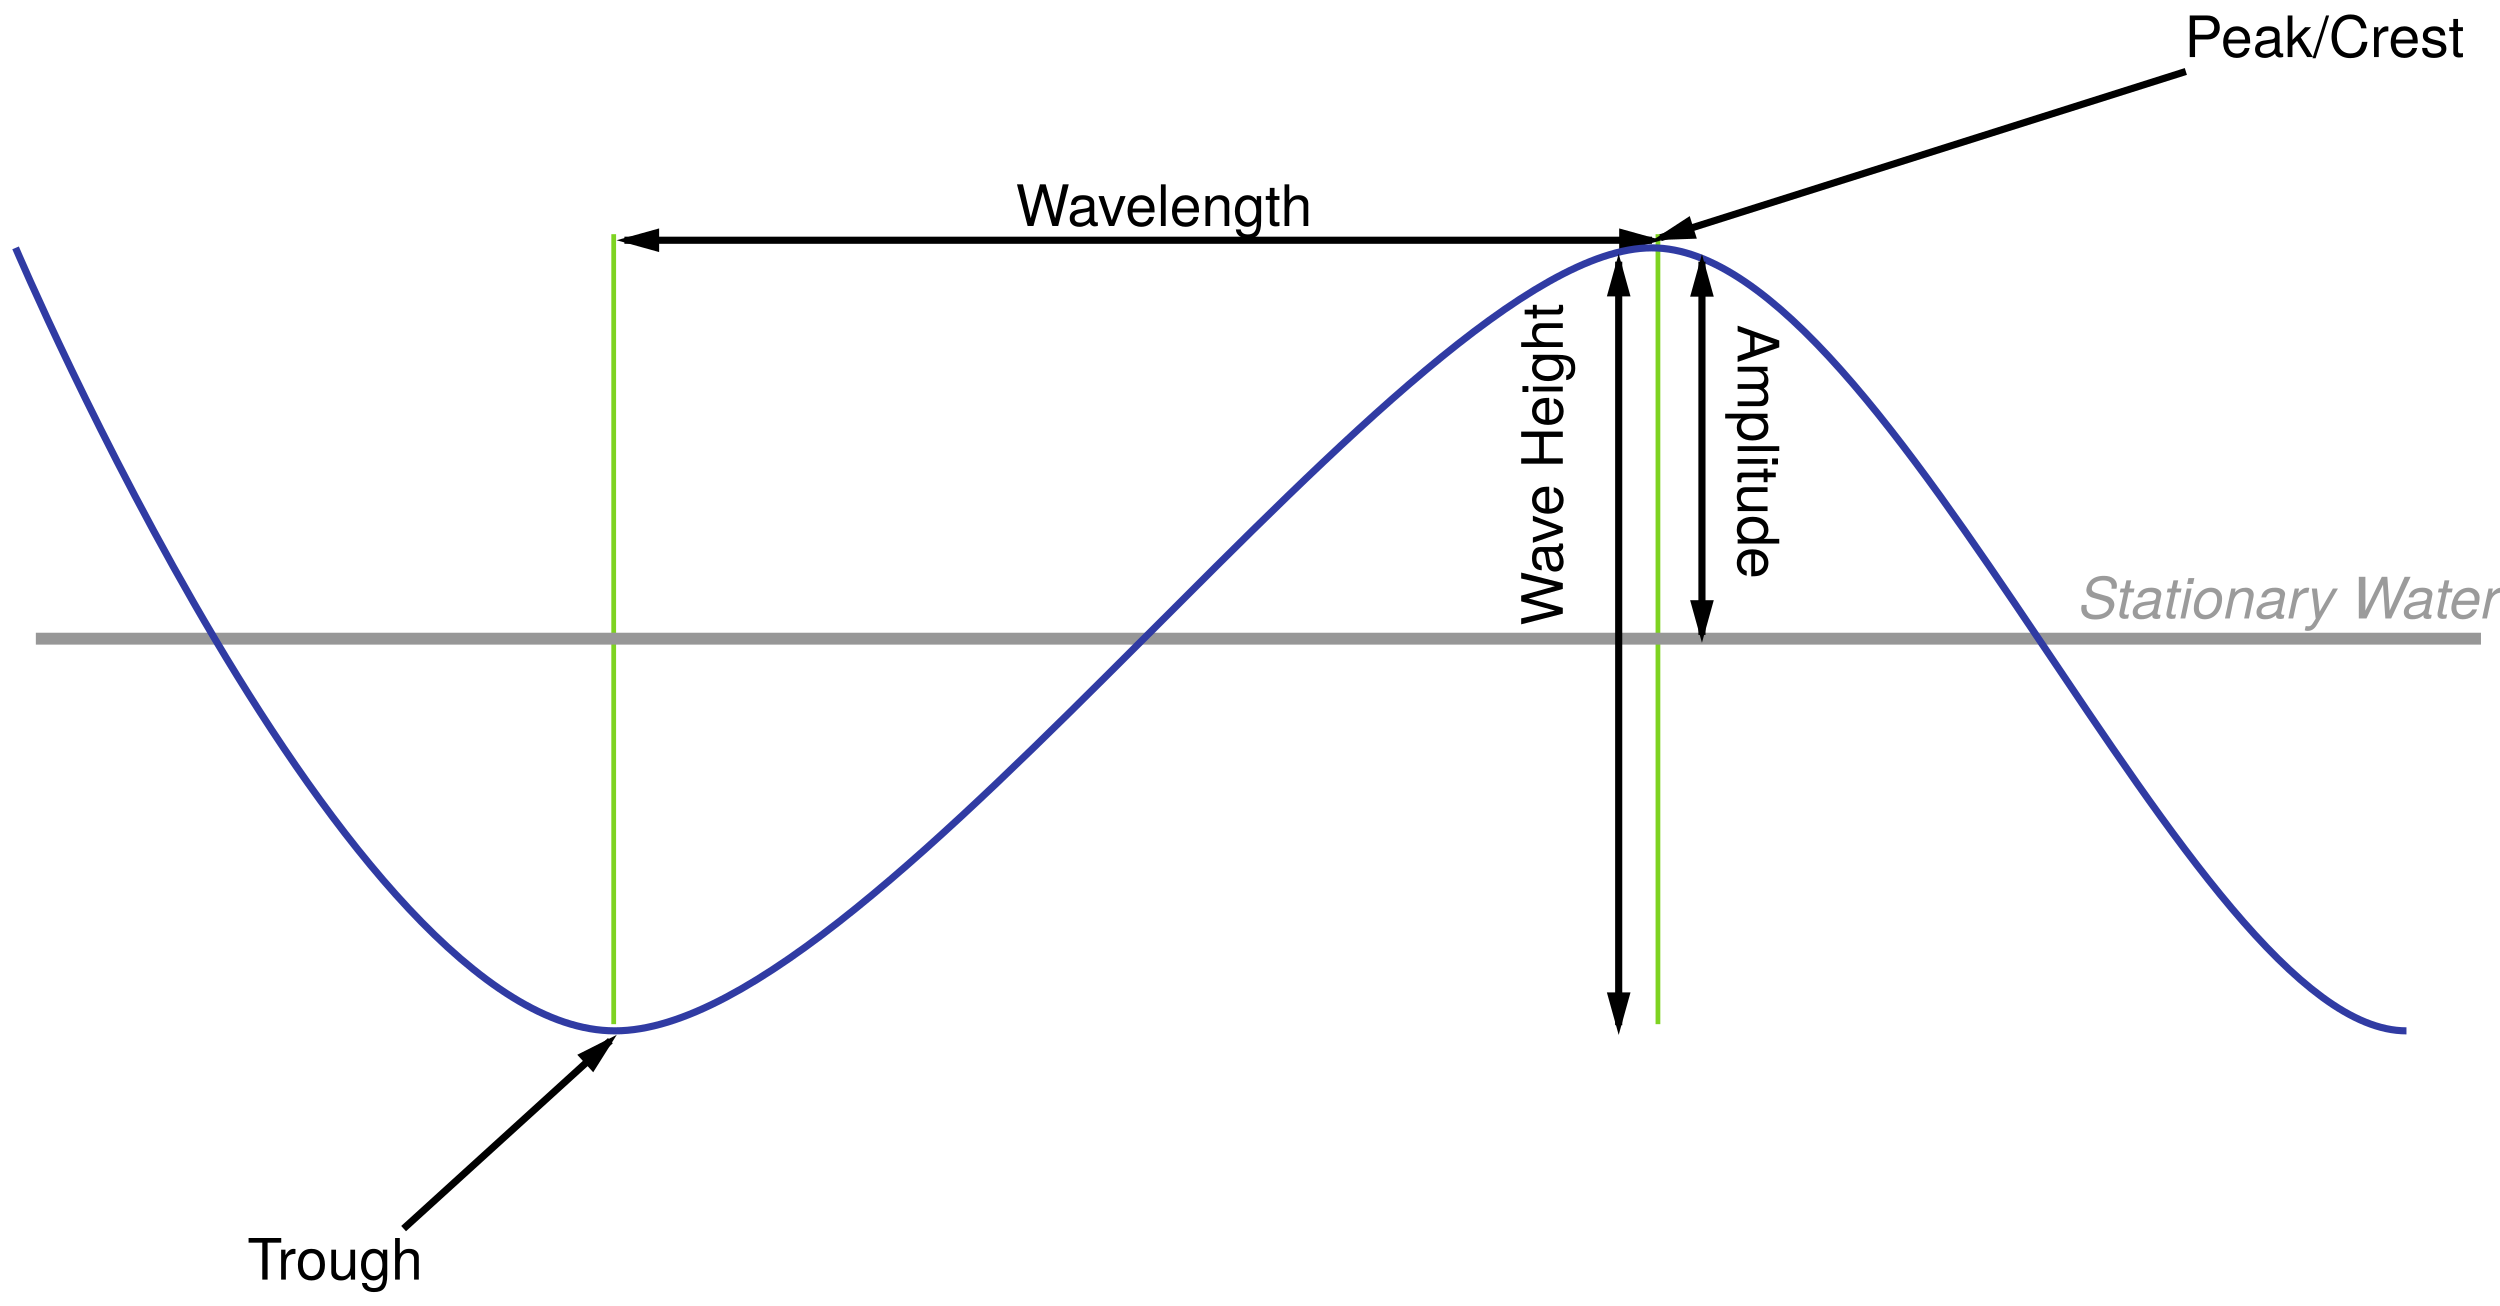
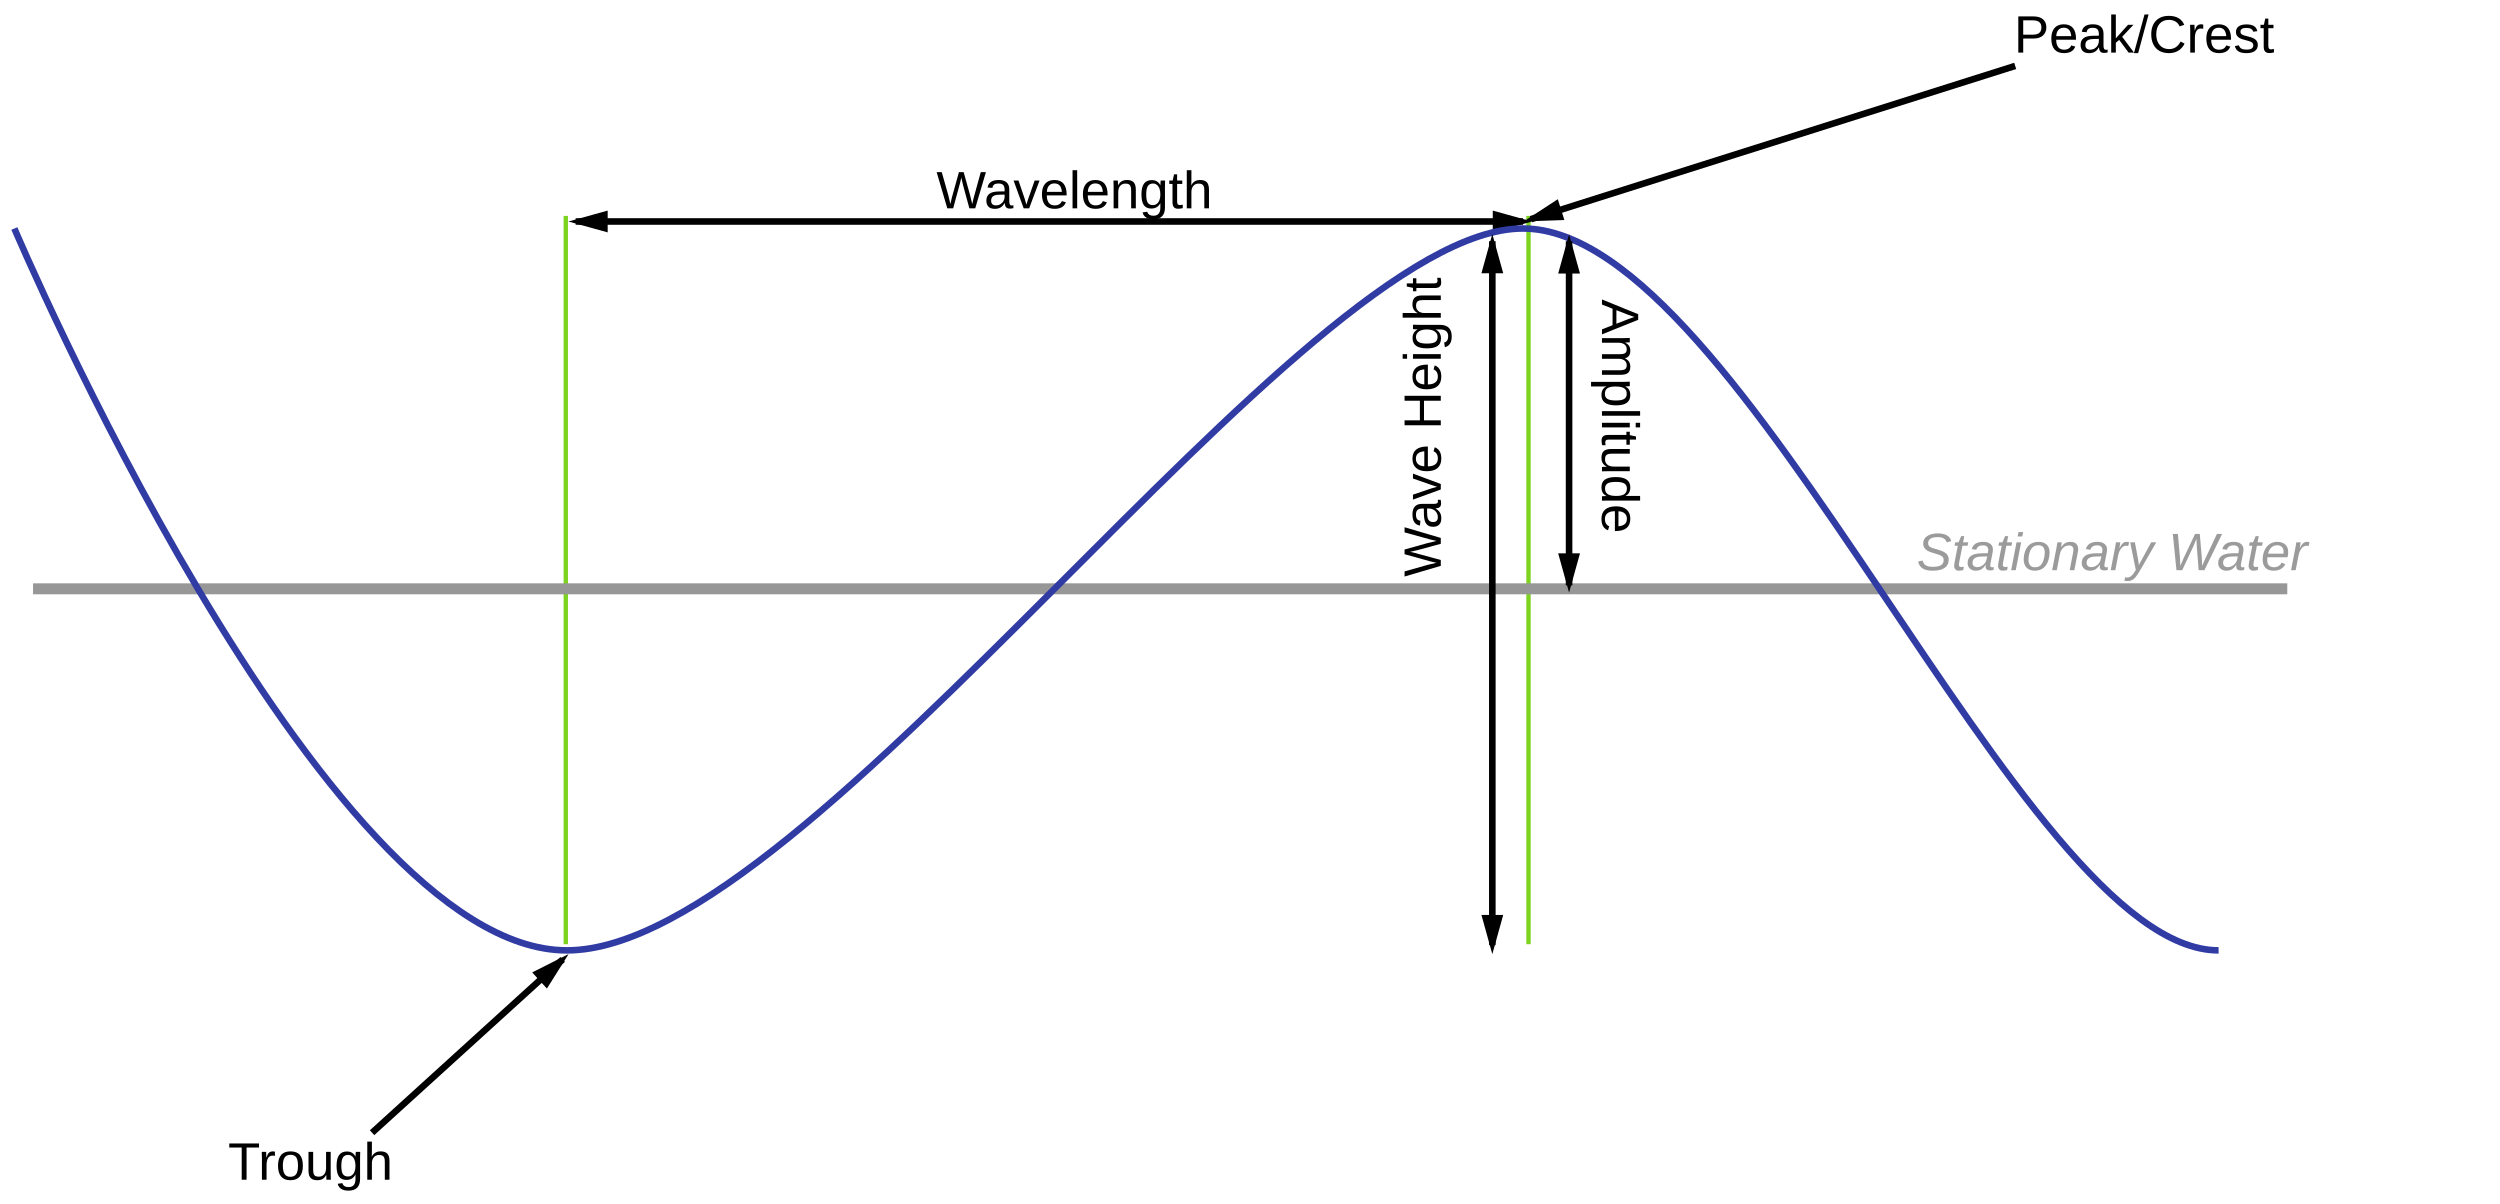
- <svg xmlns="http://www.w3.org/2000/svg" width="1051" height="549" viewBox="0" version="1.1">
+ <svg xmlns="http://www.w3.org/2000/svg" width="1140" height="549" viewBox="0" version="1.1">
  <description>Created with Sketch (http://www.bohemiancoding.com/sketch)</description>
+   <style>text{font-family:"Helvetica Neue","Arial",sans-serif;font-size:24px;font-weight:lighter;}</style>
  <g id="Page-1" stroke="none" stroke-width="1" fill="none" fill-rule="evenodd">
    <g id="Peak/Trough-Markers" transform="translate(257, 72)">
      <path d="M440 27.45L440 357.56" id="Line" stroke="#7ED321" stroke-width="2" stroke-linecap="square" />
      <path d="M1 27.45L1 357.56" id="Line-copy" stroke="#7ED321" stroke-width="2" stroke-linecap="square" />
      <path d="M7 29L436 29" id="Wavelength" stroke="#000000" stroke-width="3" stroke-linecap="square" />
      <path id="Wavelength-decoration-1" d="M436 29C432.22 27.95 428.98 27.05 425.2 26 425.2 28.1 425.2 29.9 425.2 32 428.98 30.95 432.22 30.05 436 29 436 29 436 29 436 29Z" stroke="#000000" stroke-width="3" stroke-linecap="square" />
      <path id="Wavelength-decoration-2" d="M7.8 29C11.58 27.95 14.82 27.05 18.6 26 18.6 28.1 18.6 29.9 18.6 32 14.82 30.95 11.58 30.05 7.8 29 7.8 29 7.8 29 7.8 29Z" stroke="#000000" stroke-width="3" stroke-linecap="square" />
-       <text id="Wavelength" font-family="Helvetica Neue" font-size="24" font-weight="lighter" fill="#000000">
+       <text id="Wavelength" fill="#000000">
        <tspan x="170" y="23">Wavelength</tspan>
      </text>
    </g>
    <g id="Equilibirum-Line-+-Wave" transform="translate(7, 104)">
      <path d="M10.57 164.5L1033.5 164.5" id="Equilibirum-Line" stroke="#979797" stroke-width="5" stroke-linecap="square" />
      <path d="M-0.45 328.8C-0.45 328.8 139.27-0.37 251.49-0.37 363.72-0.37 586.12 328.8 687.39 328.8 788.66 328.8 914.47-0.37 1004.68-0.37" id="Wave" stroke="#303BA3" stroke-width="3" transform="translate(502.5, 164.5) scale(1, -1) translate(-502.5, -164.5) " />
    </g>
    <g id="Line-+-Peak" transform="translate(699, 1)">
      <path d="M218.5 29.5L0.5 98.5" id="Line" stroke="#000000" stroke-width="3" stroke-linecap="square" />
      <path id="Line-decoration-1" d="M1.13 98.3C5.05 98.16 8.41 98.04 12.33 97.9 11.7 95.9 11.15 94.18 10.52 92.18 7.23 94.32 4.42 96.16 1.13 98.3 1.13 98.3 1.13 98.3 1.13 98.3Z" stroke="#000000" stroke-width="3" stroke-linecap="square" />
-       <text id="Peak/Crest" font-family="Helvetica Neue" font-size="24" font-weight="lighter" fill="#000000">
+       <text id="Peak/Crest" fill="#000000">
        <tspan x="219.38" y="23">Peak/Crest</tspan>
      </text>
    </g>
    <g id="Line-+-Trough" transform="translate(104, 438)">
      <path d="M66.78 77.5L151.5 0.5" id="Line" stroke="#000000" stroke-width="3" stroke-linecap="square" />
      <path id="Line-decoration-1" d="M151.14 0.82C147.64 2.59 144.64 4.1 141.13 5.87 142.55 7.42 143.76 8.75 145.17 10.31 147.26 6.99 149.05 4.14 151.14 0.82 151.14 0.82 151.14 0.82 151.14 0.82Z" stroke="#000000" stroke-width="3" stroke-linecap="square" />
-       <text id="Trough" font-family="Helvetica Neue" font-size="24" font-weight="lighter" fill="#000000">
+       <text id="Trough" fill="#000000">
        <tspan x="0" y="99.95">Trough</tspan>
      </text>
    </g>
    <g id="Amplitude-+-Line" transform="translate(714, 111)">
-       <text id="Amplitude" transform="translate(25, 82.5) rotate(-270) translate(-25, -82.5) " font-family="Helvetica Neue" font-size="24" font-weight="lighter" fill="#000000">
+       <text id="Amplitude" transform="translate(25, 82.5) rotate(-270) translate(-25, -82.5) " fill="#000000">
        <tspan x="-32" y="91">Amplitude</tspan>
      </text>
      <path d="M1.5 154.43L1.5 0.5" id="Line" stroke="#000000" stroke-width="3" stroke-linecap="square" />
      <path id="Line-decoration-1" d="M1.5 1.43C0.45 5.21-0.45 8.45-1.5 12.23 0.6 12.23 2.4 12.23 4.5 12.23 3.45 8.45 2.55 5.21 1.5 1.43 1.5 1.43 1.5 1.43 1.5 1.43Z" stroke="#000000" stroke-width="3" stroke-linecap="square" />
      <path id="Line-decoration-2" d="M1.5 153.63C0.45 149.85-0.45 146.61-1.5 142.83 0.6 142.83 2.4 142.83 4.5 142.83 3.45 146.61 2.55 149.85 1.5 153.63 1.5 153.63 1.5 153.63 1.5 153.63Z" stroke="#000000" stroke-width="3" stroke-linecap="square" />
    </g>
    <g id="Line-+-Wave-Height" transform="translate(634, 111)">
      <path d="M46.5 0.5L46.5 318.5" id="Line" stroke="#000000" stroke-width="3" stroke-linecap="square" />
      <path id="Line-decoration-1" d="M46.5 318.5C47.55 314.72 48.45 311.48 49.5 307.7 47.4 307.7 45.6 307.7 43.5 307.7 44.55 311.48 45.45 314.72 46.5 318.5 46.5 318.5 46.5 318.5 46.5 318.5Z" stroke="#000000" stroke-width="3" stroke-linecap="square" />
      <path id="Line-decoration-2" d="M46.5 1.3C47.55 5.08 48.45 8.32 49.5 12.1 47.4 12.1 45.6 12.1 43.5 12.1 44.55 8.32 45.45 5.08 46.5 1.3 46.5 1.3 46.5 1.3 46.5 1.3Z" stroke="#000000" stroke-width="3" stroke-linecap="square" />
-       <text id="Wave-Height" transform="translate(14.5, 86.5) rotate(-90) translate(-14.5, -86.5) " font-family="Helvetica Neue" font-size="24" font-weight="lighter" fill="#000000">
+       <text id="Wave-Height" transform="translate(14.5, 86.5) rotate(-90) translate(-14.5, -86.5) " fill="#000000">
        <tspan x="-51" y="95">Wave Height</tspan>
      </text>
    </g>
-     <text id="Stationary-Water" font-family="Helvetica Neue" font-size="24" font-style="italic" font-weight="lighter" fill="#9B9B9B">
+     <text id="Stationary-Water" font-style="italic" fill="#9B9B9B">
      <tspan x="874" y="260">Stationary Water</tspan>
    </text>
  </g>
</svg>
